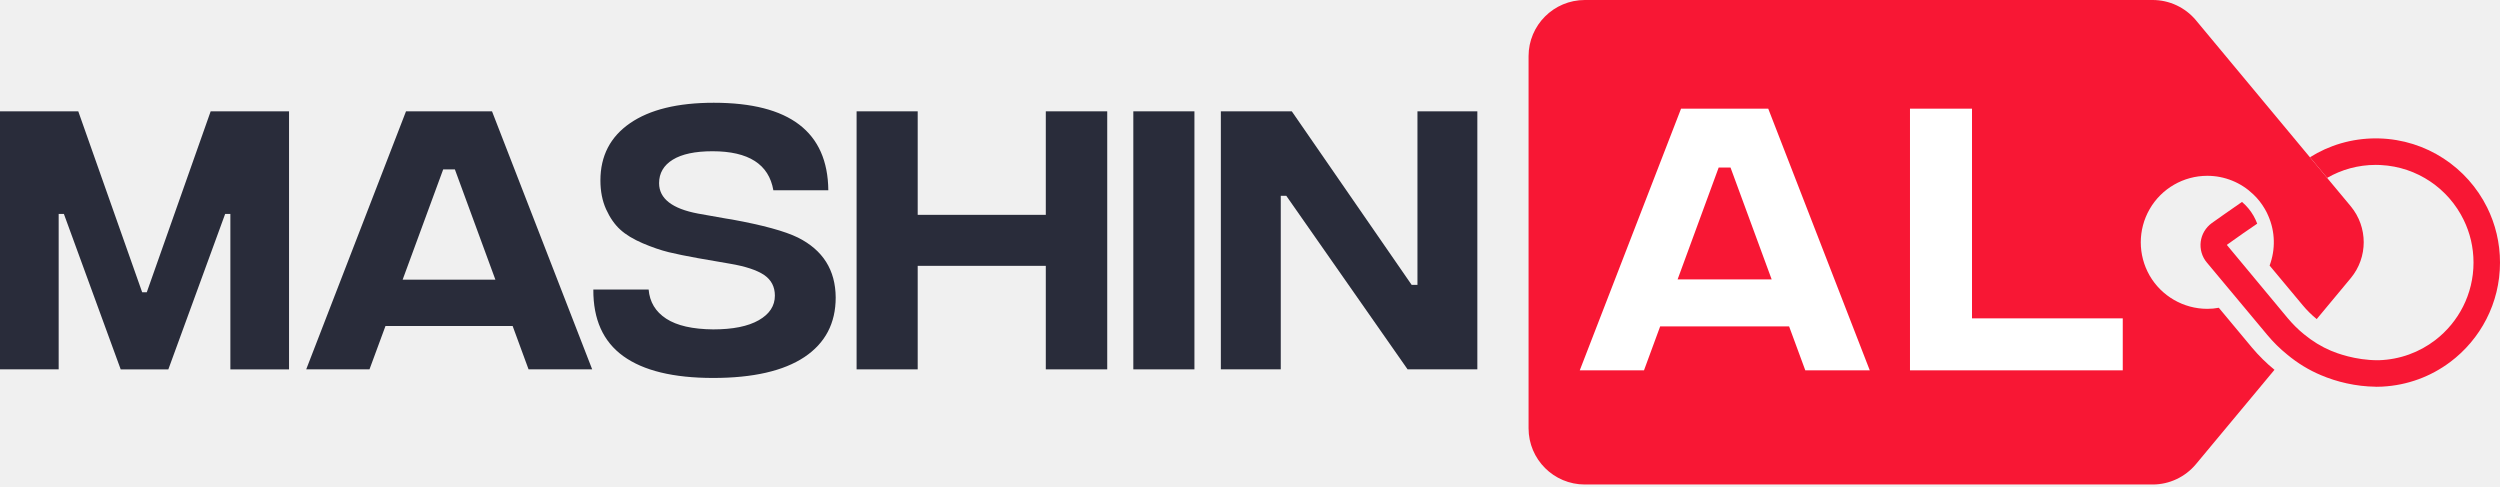
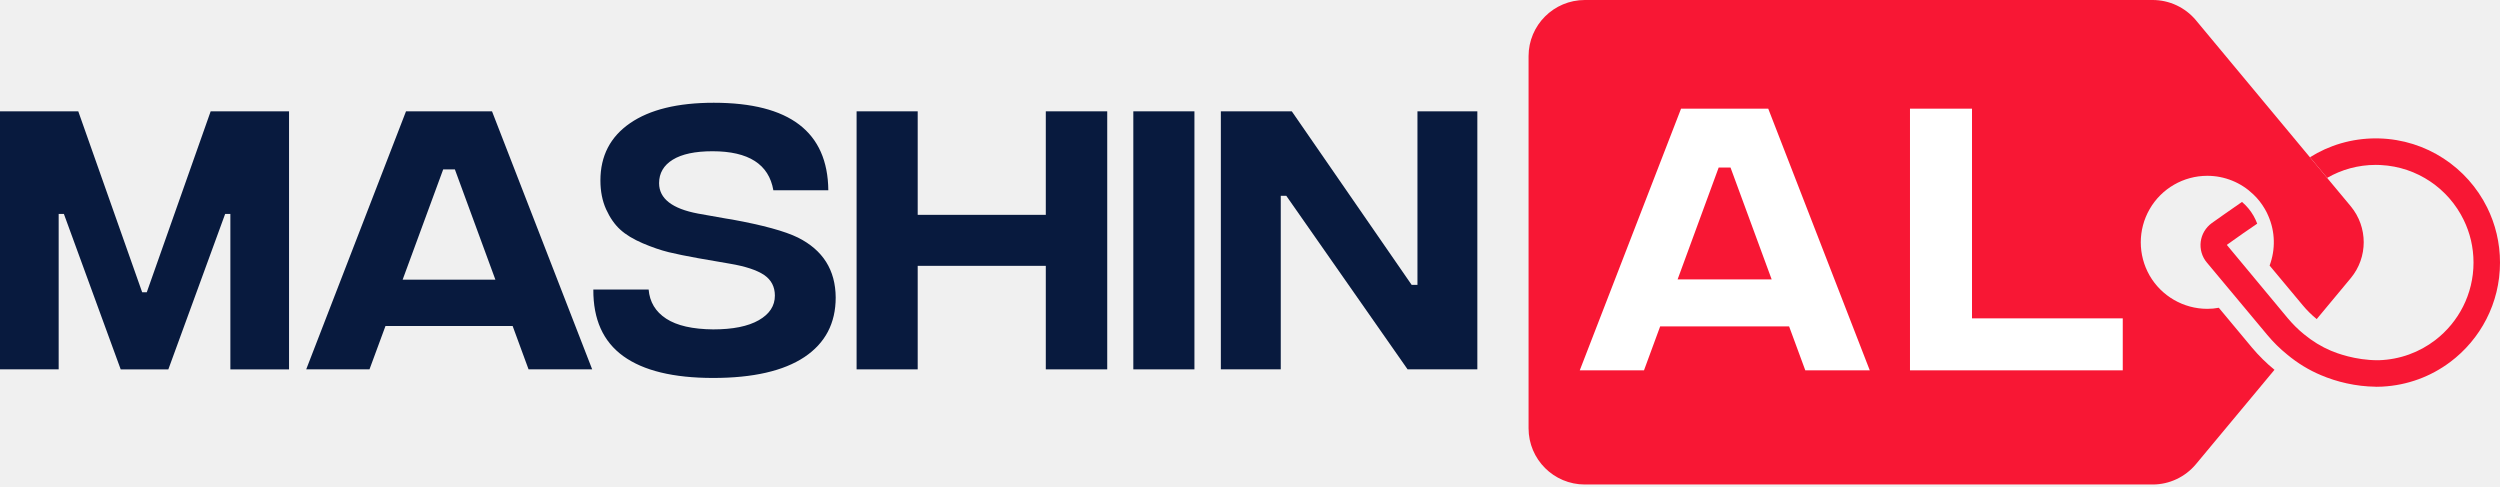
<svg xmlns="http://www.w3.org/2000/svg" version="1.0" id="Layer_1" x="0px" y="0px" viewBox="0 0 1024 199.43" style="enable-background:new 0 0 1024 199.43;" xml:space="preserve">
  <style type="text/css">
	.st0{fill:#48CC48;}
	.st1{fill:#F9A602;}
	.st2{fill:#0000FA;}
	.st3{fill:#BF162F;}
- 	.st4{fill:#292C3A;}
+ 	.st4{fill:#081A3E;}
	.st5{display:none;fill:#BF162F;}
	.st6{fill:#FFFFFF;}
	.st7{fill:none;}
	.st8{fill:#F81734;}
</style>
  <g>
    <g>
      <g>
        <path class="st4" d="M86.29,45.6l-26.17,74.11h-1.89L32.06,45.6H0v105.69h24.03V87.63h2.14l23.27,63.67h19.51l23.27-63.67h2.14     v63.67h24.03V45.6H86.29z" />
      </g>
      <g>
        <path class="st4" d="M201.53,45.6H166.3l-40.88,105.69h25.92l6.55-17.75h52.09l6.52,17.75h26.06L201.53,45.6z M164.92,114.55     l16.61-45.16h4.79l16.59,45.16H164.92z" />
      </g>
      <g>
        <path class="st4" d="M326.84,97.31c-5.28-2.6-14.31-5.09-27.06-7.41c-1.08-0.19-1.87-0.3-2.38-0.38l-11.45-2.03     c-10.66-2-15.99-6.17-15.99-12.45c0-4.11,1.87-7.33,5.6-9.63c3.73-2.3,9.17-3.46,16.29-3.46c14.77,0,23.08,5.33,24.92,15.99     h22.51c-0.24-23.92-15.88-35.85-46.92-35.85c-14.77,0-26.19,2.79-34.28,8.36c-8.09,5.57-12.15,13.39-12.15,23.46     c0,4.44,0.78,8.39,2.33,11.82c1.57,3.44,3.49,6.22,5.79,8.31c2.3,2.11,5.38,3.95,9.2,5.6c3.82,1.62,7.36,2.84,10.63,3.65     c3.25,0.78,7.25,1.6,11.93,2.44l13.1,2.27c6.44,1.08,11.15,2.65,14.1,4.65c2.92,2,4.38,4.82,4.38,8.44     c0,4.19-2.19,7.55-6.6,10.07c-4.41,2.52-10.63,3.76-18.67,3.76c-8.47-0.08-14.88-1.54-19.27-4.41     c-4.36-2.84-6.74-6.82-7.17-11.93h-22.65c-0.08,12.23,4,21.32,12.28,27.3c8.25,5.95,20.51,8.93,36.8,8.93     c16.34,0,28.82-2.87,37.37-8.55c8.55-5.71,12.82-13.85,12.82-24.41C342.23,110.6,337.06,102.43,326.84,97.31z" />
      </g>
      <g>
        <path class="st4" d="M428.36,45.6V88h-52.47V45.6h-25.03v105.69h25.03v-42.4h52.47v42.4h25.16V45.6H428.36z" />
      </g>
      <g>
        <path class="st4" d="M464.21,45.6v105.69h25.03V45.6H464.21z" />
      </g>
      <g>
        <path class="st4" d="M580.59,45.6v71.08h-2.38L529.12,45.6h-29.06v105.69h24.54V80.21h2.27l49.68,71.08h28.57V45.6H580.59z" />
      </g>
    </g>
  </g>
  <path class="st8" d="M962.86,113.94l-13.94,16.76c-2.06-1.68-4.01-3.6-5.76-5.71l-13.53-16.22c2.46-6.57,2.3-13.84-0.51-20.29  c-0.41-0.97-0.87-1.92-1.41-2.83c-1.33-2.28-2.93-4.34-4.79-6.07c-5.01-4.81-11.72-7.57-18.81-7.57c-9.73,0-18.75,5.19-23.61,13.64  c-4.85,8.41-4.85,18.8,0,27.24c4.86,8.41,13.88,13.61,23.61,13.61c1.6,0,3.17-0.14,4.71-0.44l13.55,16.27  c2.82,3.36,5.94,6.44,9.26,9.14l-32.19,38.67c-4.39,5.25-10.88,8.31-17.7,8.31H649.15c-12.75,0-23.05-10.31-23.05-23.03V23.03  C626.1,10.32,636.4,0,649.15,0h232.59c6.82,0,13.31,3.03,17.7,8.28l44.42,53.39l2.27,2.73l0.28,0.32l6.77,8.13l0.26,0.32l9.42,11.31  C969.95,93.03,969.95,105.42,962.86,113.94z" />
  <path class="st8" d="M1024,107.54c0,16.68-8.03,31.49-20.44,40.78c-0.02,0.02-0.03,0.03-0.05,0.03  c-7.81,5.84-17.35,9.47-27.72,10.01c-0.11,0.01-0.23,0.01-0.35,0.01c-0.77,0.04-1.55,0.06-2.32,0.06v-0.03  c-8.15-0.09-16.02-1.98-22.59-4.79c-4.85-2.05-9.47-4.87-13.69-8.38c-2.95-2.38-5.71-5.09-8.2-8.09l-24.71-29.6  c-2-2.36-2.9-5.47-2.51-8.53c0.38-3.05,2.03-5.81,4.51-7.62c1.46-1.06,3.2-2.3,5.12-3.62c2.19-1.55,4.62-3.25,7.27-5.06  c1.87,1.59,3.47,3.49,4.71,5.65c0.6,1.06,1.11,2.14,1.52,3.25c-2.11,1.41-4.09,2.79-5.91,4.06c-2.44,1.7-4.6,3.22-6.38,4.52  c-0.03,0.03-0.1,0.05-0.1,0.19l24.79,29.82c2.08,2.49,4.35,4.76,6.79,6.73c3.41,2.81,7.12,5.09,11.02,6.73  c2.33,0.99,9.95,3.89,19.16,3.89c0.12,0.01,0.25,0,0.37,0c8.72-0.25,16.73-3.28,23.2-8.24c9.52-7.32,15.66-18.82,15.66-31.76  c0-6.27-1.44-12.21-4.03-17.49c-6.2-12.74-18.98-21.7-33.93-22.46c-0.26-0.01-0.52-0.03-0.79-0.03c-0.43-0.02-0.85-0.03-1.27-0.03  c-7.26,0-14.06,1.93-19.93,5.32l-6.77-8.13l-0.27-0.32c7.82-4.91,17.06-7.73,26.97-7.73h0.27c0.35,0,0.69,0.01,1.04,0.02  c19.43,0.5,36.15,11.87,44.29,28.27C1022.1,91.76,1024,99.43,1024,107.54z" />
  <polygon class="st6" points="869.48,130.4 869.48,151.69 782.33,151.69 782.33,44.51 807.73,44.51 807.73,130.4 " />
  <path class="st6" d="M724.27,44.51h-35.71l-41.49,107.18h26.31L680,133.7h52.82l6.63,17.99h26.41L724.27,44.51z M687.15,114.43  l16.82-45.81h4.85l16.85,45.81H687.15z" />
</svg>
